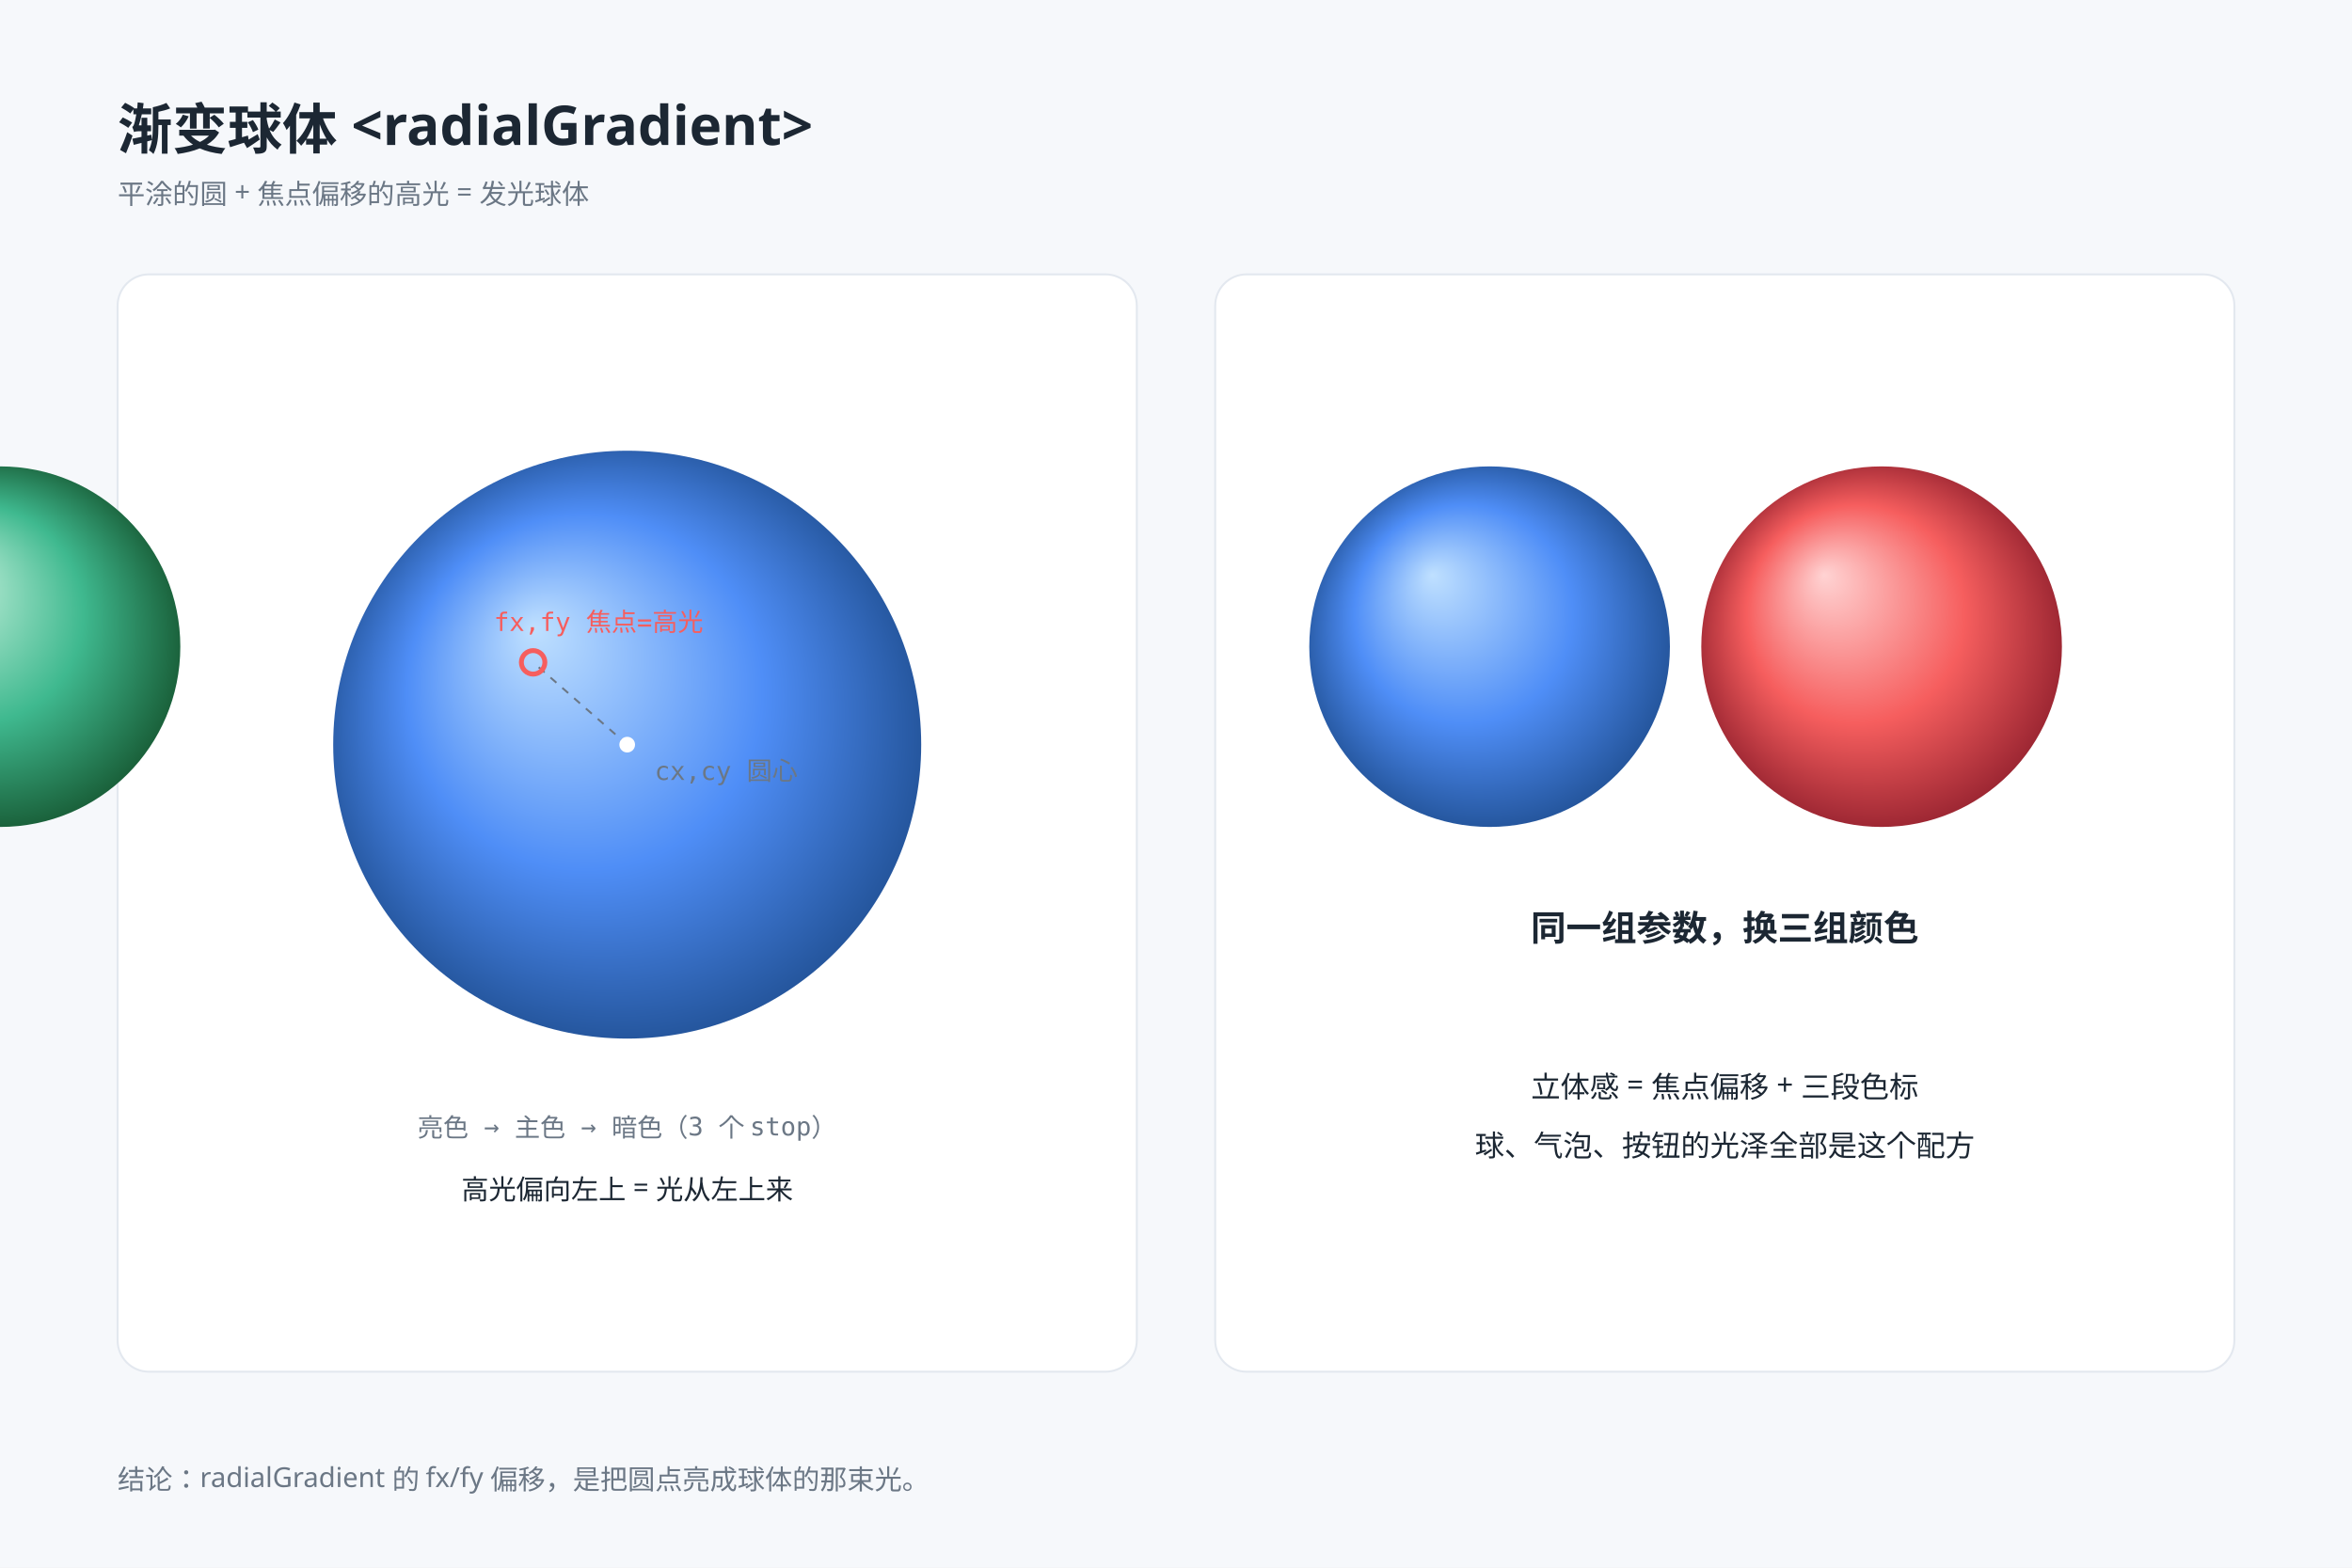
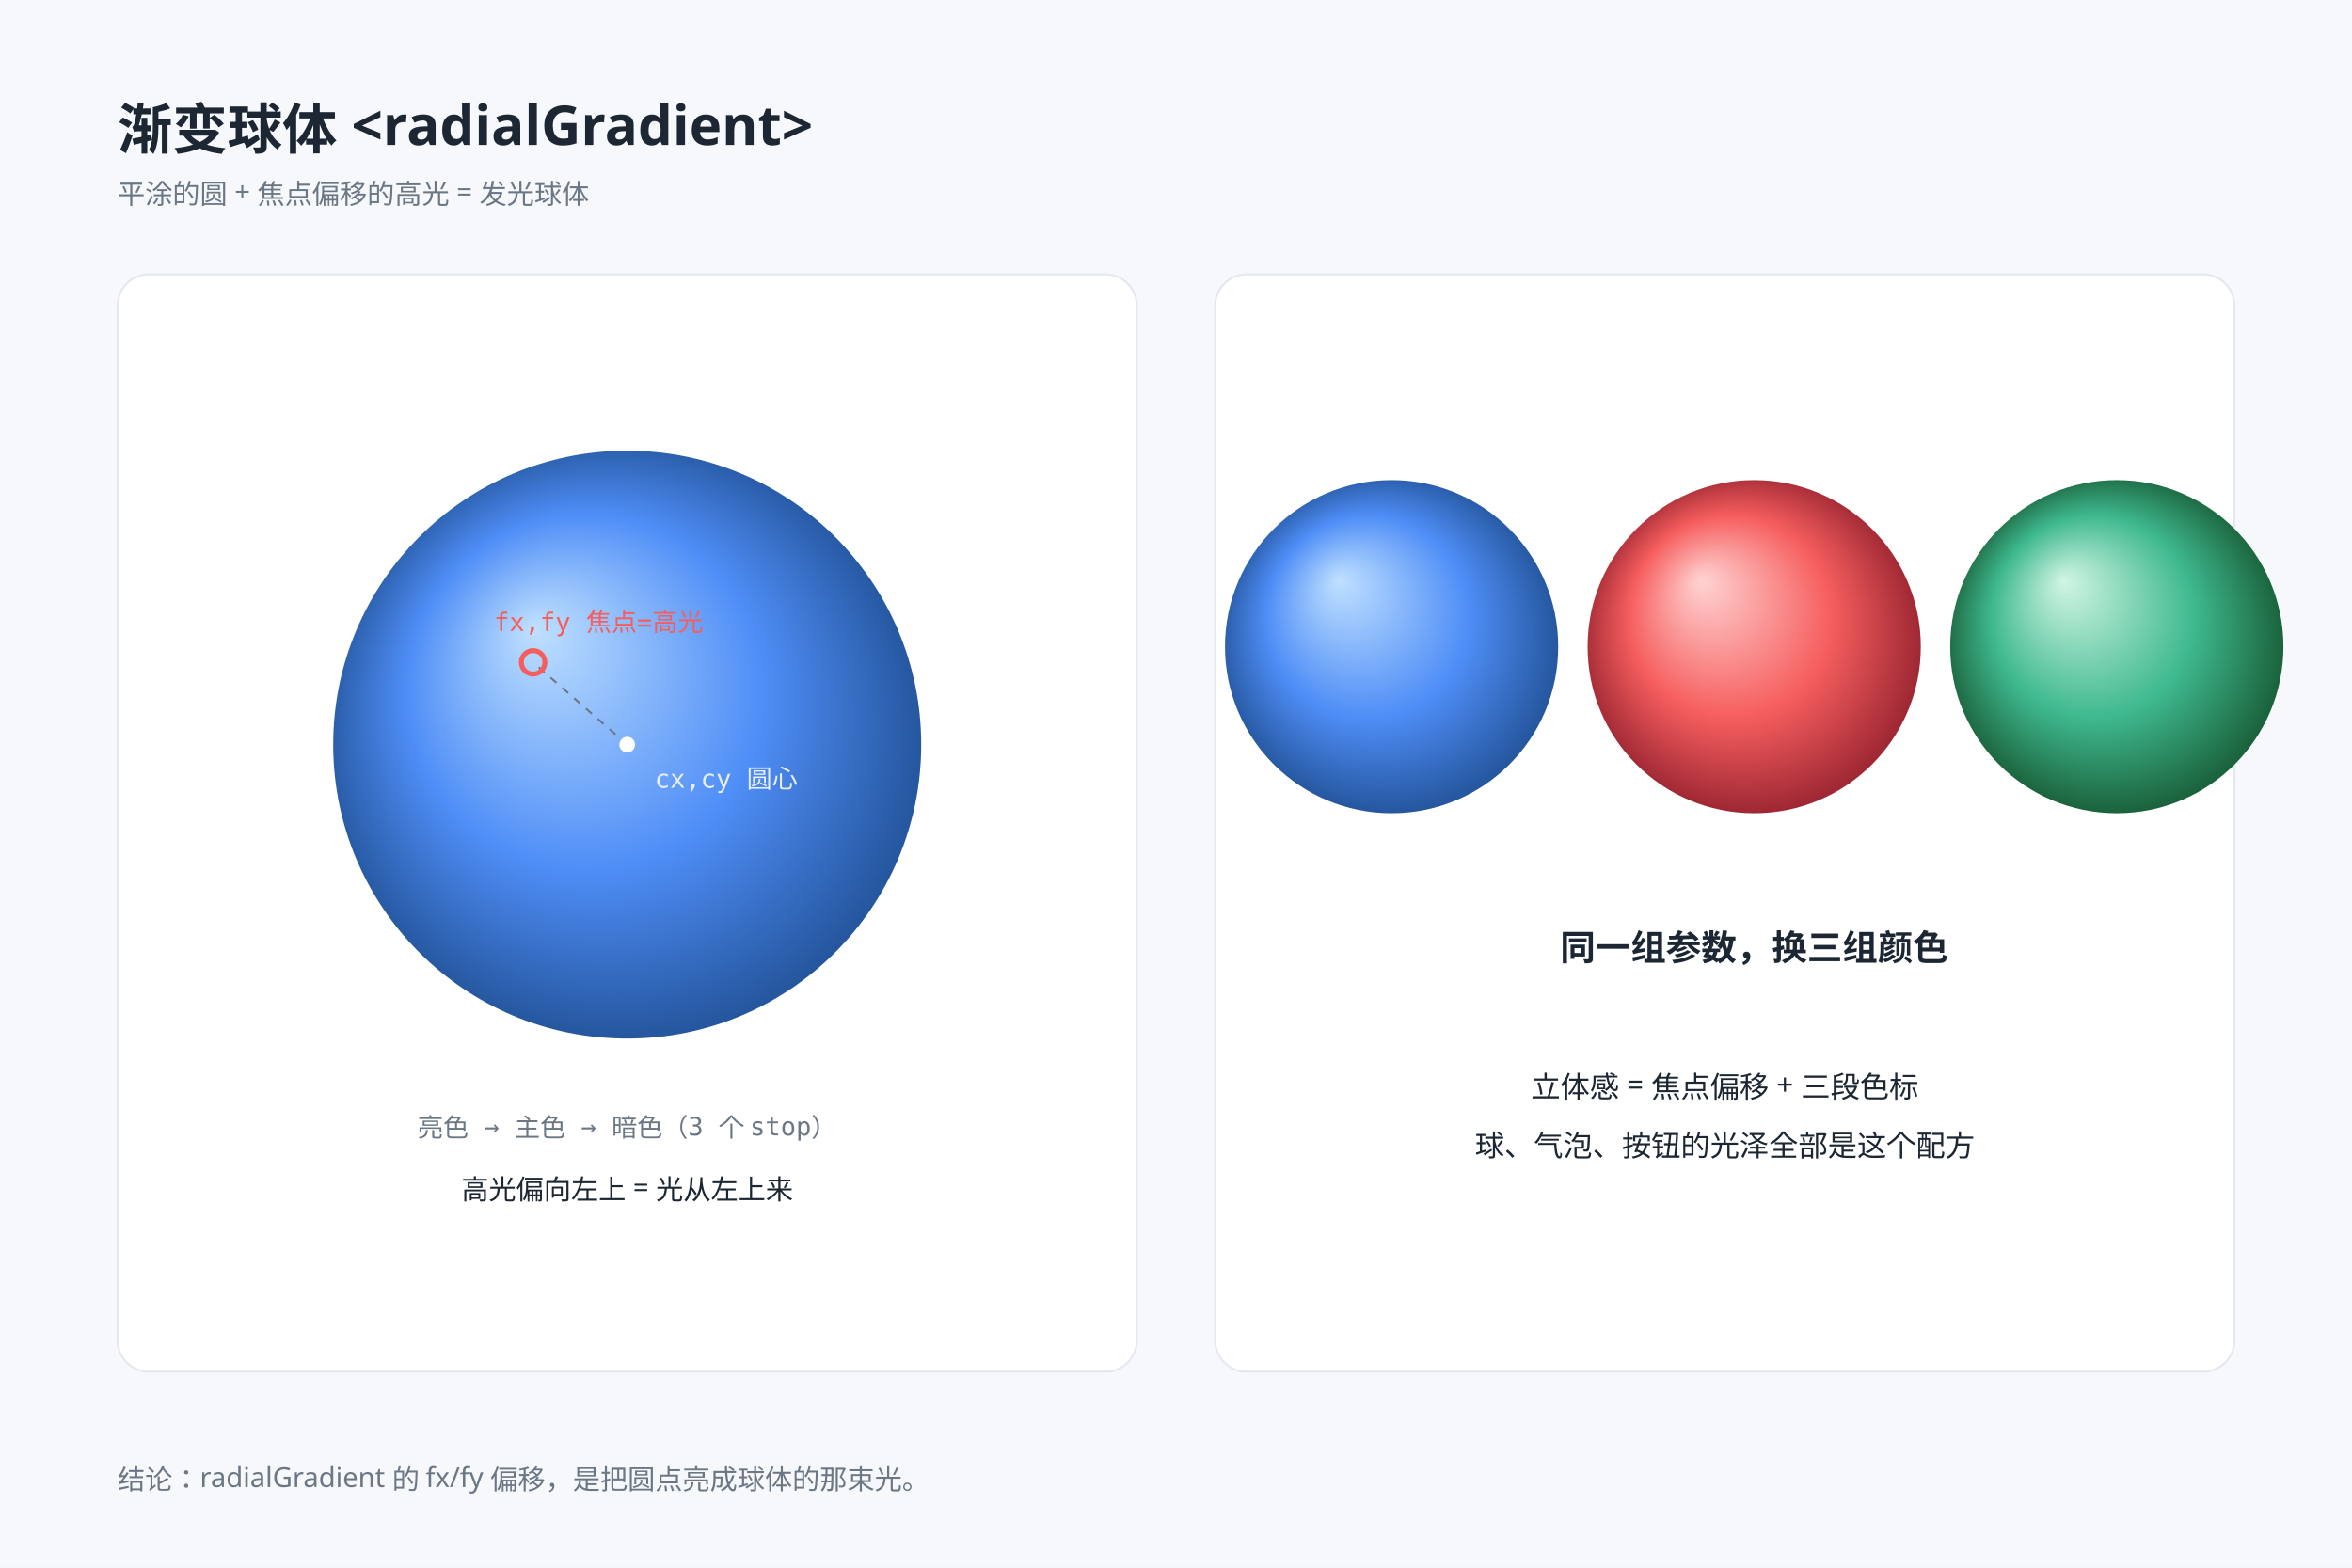
<svg xmlns="http://www.w3.org/2000/svg" width="1200" height="800" viewBox="0 0 1200 800" font-family="PingFang SC, Hiragino Sans GB, Microsoft YaHei, sans-serif">
  <rect width="1200" height="800" fill="#f6f8fb" />
  <text x="60" y="76" font-size="28" font-weight="700" fill="#1c2733">渐变球体 &lt;radialGradient&gt;</text>
  <text x="60" y="104" font-size="14" fill="#6b7785">平涂的圆 + 焦点偏移的高光 = 发光球体</text>
  <defs>
    <radialGradient id="gs" cx="0.5" cy="0.5" r="0.55" fx="0.34" fy="0.3">
      <stop offset="0" stop-color="#bfe0ff" />
      <stop offset="0.55" stop-color="#4f8ef7" />
      <stop offset="1" stop-color="#1e4d8f" />
    </radialGradient>
    <radialGradient id="gsr" cx="0.5" cy="0.5" r="0.55" fx="0.34" fy="0.3">
      <stop offset="0" stop-color="#ffd3d3" />
      <stop offset="0.55" stop-color="#f65e5e" />
      <stop offset="1" stop-color="#8f1e2c" />
    </radialGradient>
    <radialGradient id="gsg" cx="0.5" cy="0.5" r="0.55" fx="0.34" fy="0.3">
      <stop offset="0" stop-color="#d1f5e3" />
      <stop offset="0.55" stop-color="#3fb98f" />
      <stop offset="1" stop-color="#14532d" />
    </radialGradient>
  </defs>
  <g>
    <rect x="60" y="140" width="520" height="560" rx="16" fill="#ffffff" stroke="#e3e8ef" />
    <circle cx="320" cy="380" r="150" fill="url(#gs)" />
    <line x1="320" y1="380" x2="272" y2="338" stroke="#6b7785" stroke-dasharray="4 4" />
    <circle cx="272" cy="338" r="6" fill="none" stroke="#f65e5e" stroke-width="2.5" />
    <text x="252" y="322" font-size="13" fill="#f65e5e" font-family="SFMono-Regular, Menlo, monospace">fx,fy 焦点=高光</text>
    <circle cx="320" cy="380" r="4" fill="#fff" />
-     <text x="334" y="398" font-size="13" fill="#6b7785" font-family="SFMono-Regular, Menlo, monospace">cx,cy 圆心</text>
+     <text x="334" y="402" font-size="13" fill="#e8eef7" font-family="SFMono-Regular, Menlo, monospace">cx,cy 圆心</text>
    <text x="320" y="580" font-size="13" fill="#6b7785" text-anchor="middle" font-family="SFMono-Regular, Menlo, monospace">亮色 → 主色 → 暗色（3 个 stop）</text>
    <text x="320" y="612" font-size="14" fill="#1c2733" text-anchor="middle">高光偏向左上 = 光从左上来</text>
  </g>
  <g>
    <rect x="620" y="140" width="520" height="560" rx="16" fill="#ffffff" stroke="#e3e8ef" />
-     <circle cx="760" cy="330" r="92" fill="url(#gs)" />
-     <circle cx="960" cy="330" r="92" fill="url(#gsr)" />
-     <circle cx="1160 - 40" cy="330" r="92" fill="url(#gsg)" />
-     <text x="880" y="480" font-size="18" font-weight="600" fill="#1c2733" text-anchor="middle">同一组参数，换三组颜色</text>
+     <circle cx="710" cy="330" r="85" fill="url(#gs)" />
+     <circle cx="895" cy="330" r="85" fill="url(#gsr)" />
+     <circle cx="1080" cy="330" r="85" fill="url(#gsg)" />
+     <text x="895" y="490" font-size="18" font-weight="600" fill="#1c2733" text-anchor="middle">同一组参数，换三组颜色</text>
    <text x="880" y="560" font-size="15" fill="#1c2733" text-anchor="middle">立体感 = 焦点偏移 + 三段色标</text>
    <text x="880" y="590" font-size="15" fill="#1c2733" text-anchor="middle">球、气泡、按钮的光泽全部是这个配方</text>
  </g>
  <text x="60" y="760" font-size="14" fill="#6b7785">结论：radialGradient 的 fx/fy 偏移，是把圆点亮成球体的那束光。</text>
</svg>
